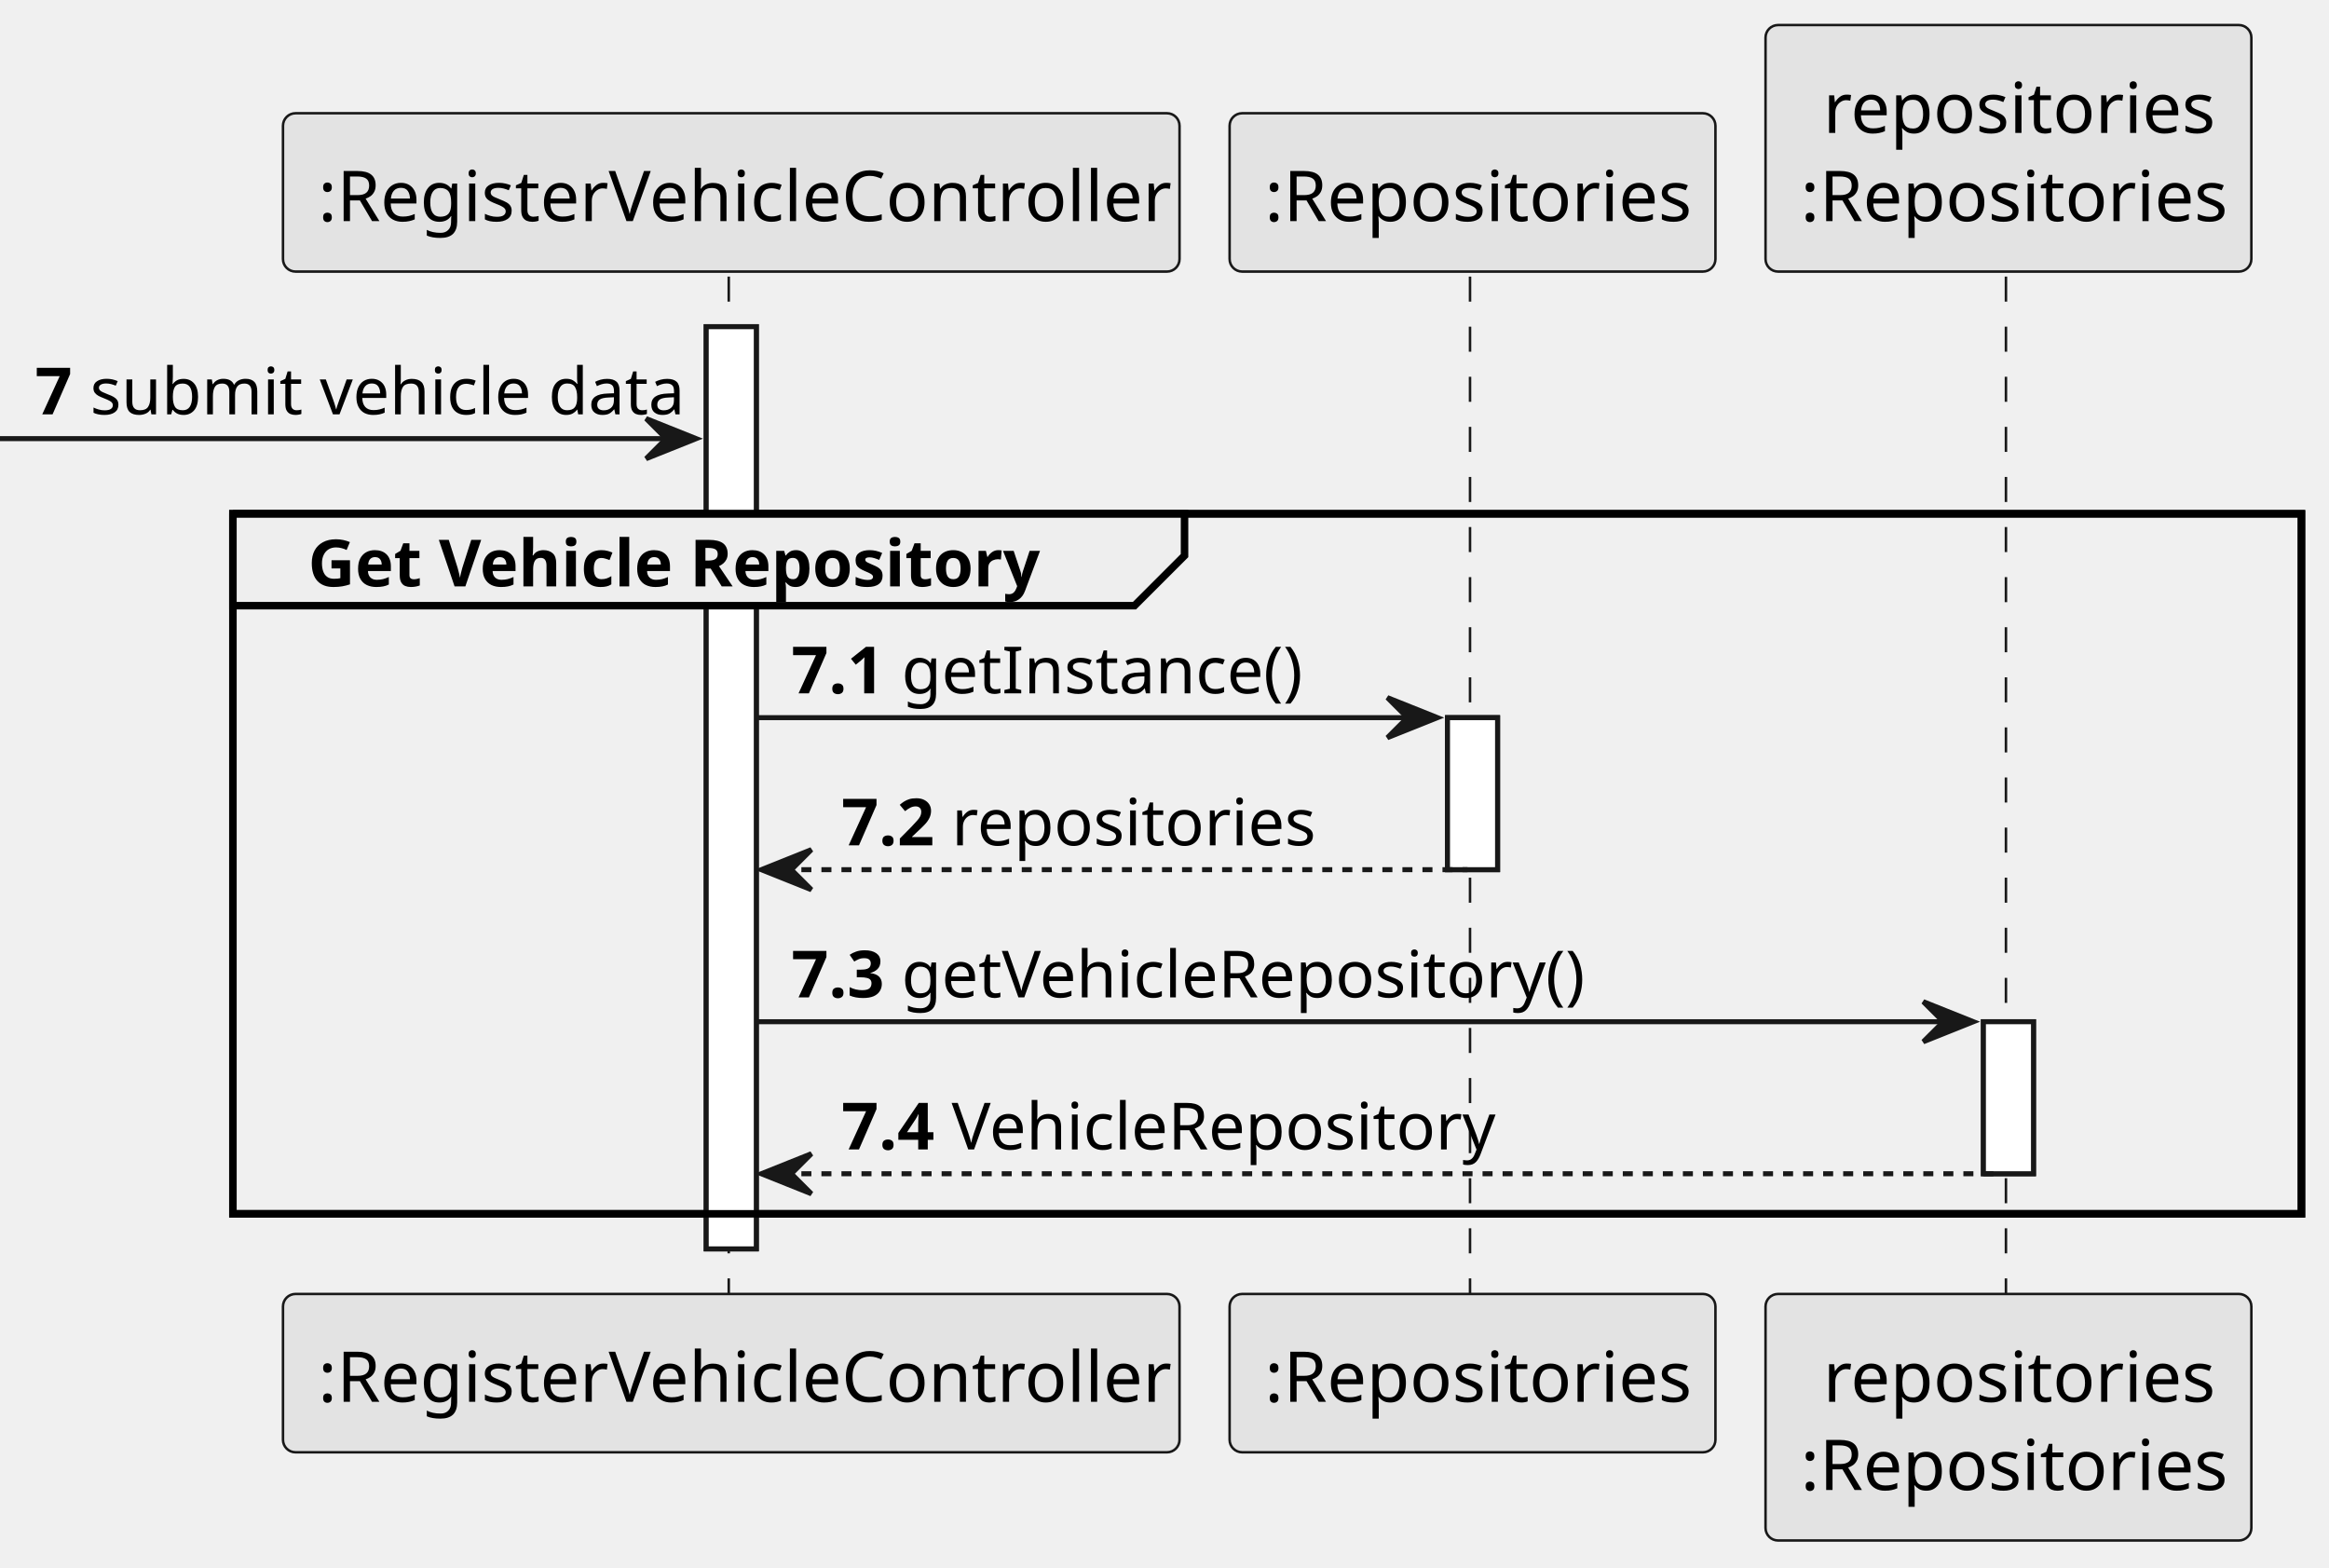
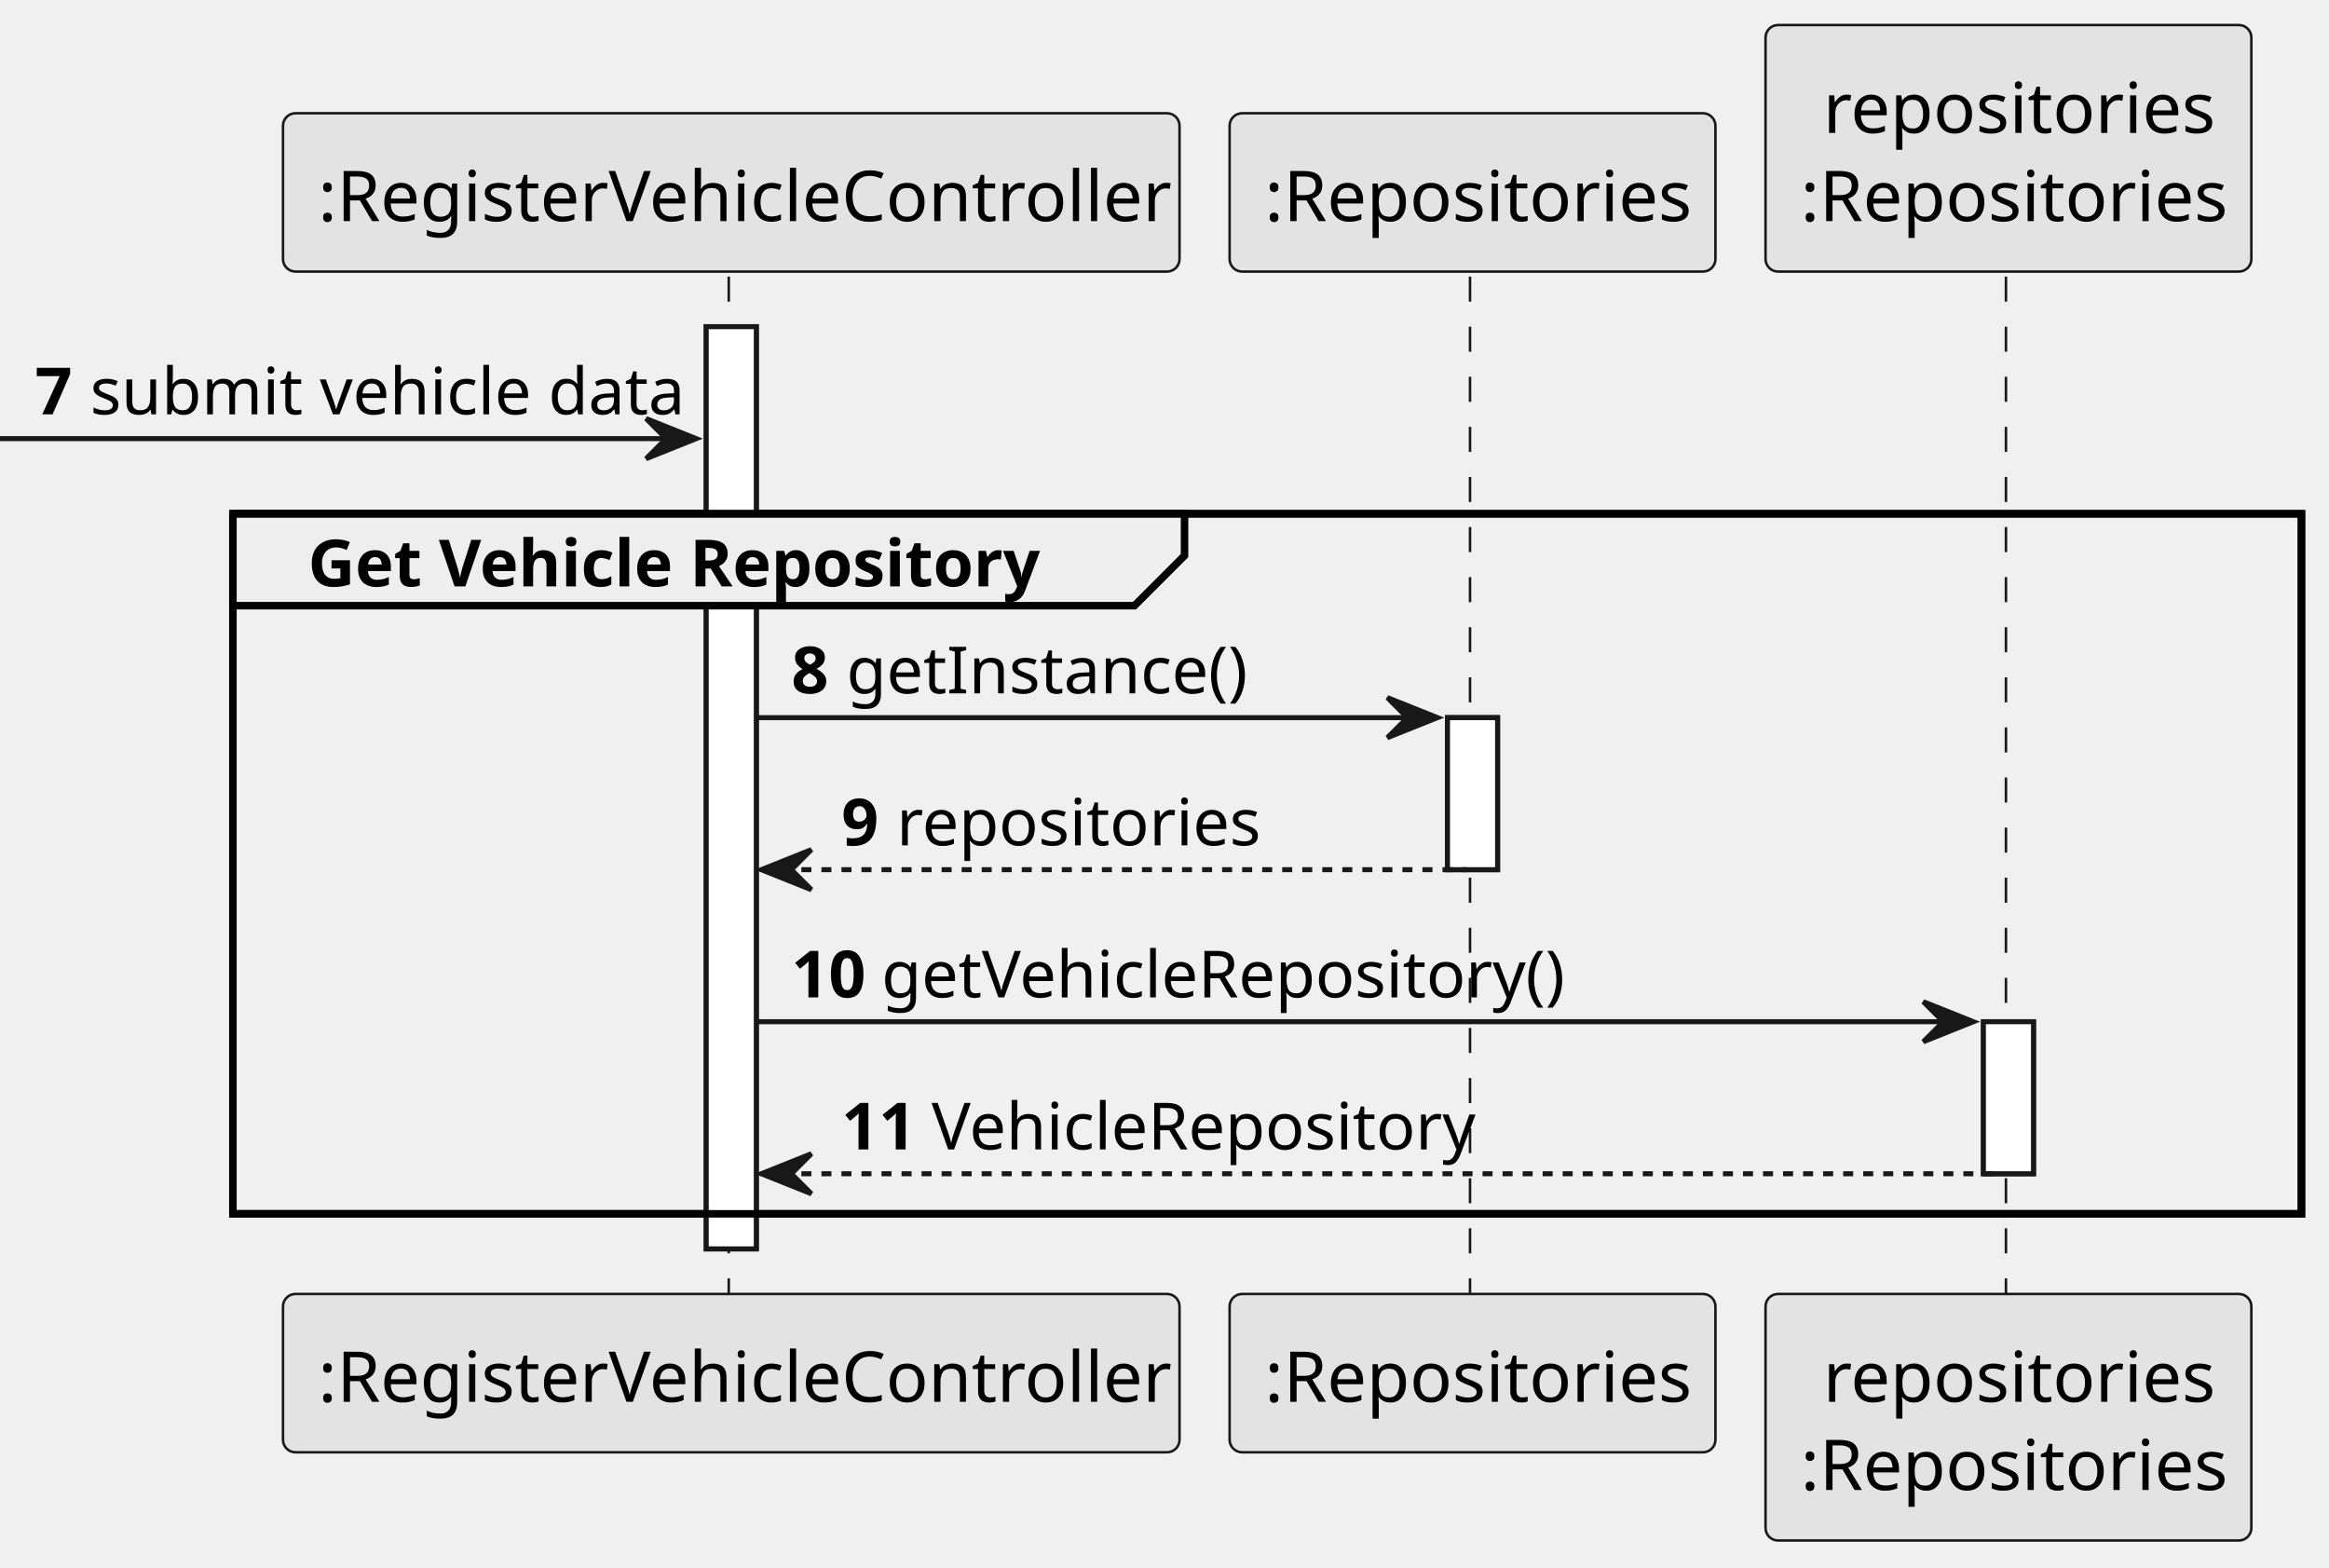
<svg xmlns="http://www.w3.org/2000/svg" contentStyleType="text/css" height="313px" preserveAspectRatio="none" style="width:465px;height:313px;background:#FFFFFF;" version="1.1" viewBox="0 0 465 313" width="465px" zoomAndPan="magnify">
  <defs />
  <g>
    <rect fill="#FFFFFF" height="184.109" style="stroke:#181818;stroke-width:1.0;" width="10" x="141" y="65.219" />
    <rect fill="#FFFFFF" height="30.352" style="stroke:#181818;stroke-width:1.0;" width="10" x="289" y="143.273" />
    <rect fill="#FFFFFF" height="30.352" style="stroke:#181818;stroke-width:1.0;" width="10" x="396" y="203.977" />
    <rect fill="none" height="139.758" style="stroke:#000000;stroke-width:1.5;" width="413" x="46.5" y="102.57" />
    <line style="stroke:#181818;stroke-width:0.5;stroke-dasharray:5.0,5.0;" x1="145.5" x2="145.5" y1="55.219" y2="259.328" />
    <line style="stroke:#181818;stroke-width:0.5;stroke-dasharray:5.0,5.0;" x1="293.5" x2="293.5" y1="55.219" y2="259.328" />
    <line style="stroke:#181818;stroke-width:0.5;stroke-dasharray:5.0,5.0;" x1="400.5" x2="400.5" y1="55.219" y2="259.328" />
    <rect fill="#E3E3E3" height="31.609" rx="2.5" ry="2.5" style="stroke:#181818;stroke-width:0.5;" width="179" x="56.5" y="22.609" />
    <text fill="#000000" font-family="sans-serif" font-size="14" lengthAdjust="spacing" textLength="165" x="63.5" y="44.143">:RegisterVehicleController</text>
    <rect fill="#E3E3E3" height="31.609" rx="2.5" ry="2.5" style="stroke:#181818;stroke-width:0.5;" width="179" x="56.5" y="258.328" />
    <text fill="#000000" font-family="sans-serif" font-size="14" lengthAdjust="spacing" textLength="165" x="63.5" y="279.861">:RegisterVehicleController</text>
    <rect fill="#E3E3E3" height="31.609" rx="2.5" ry="2.5" style="stroke:#181818;stroke-width:0.5;" width="97" x="245.5" y="22.609" />
    <text fill="#000000" font-family="sans-serif" font-size="14" lengthAdjust="spacing" textLength="83" x="252.5" y="44.143">:Repositories</text>
    <rect fill="#E3E3E3" height="31.609" rx="2.5" ry="2.5" style="stroke:#181818;stroke-width:0.5;" width="97" x="245.5" y="258.328" />
    <text fill="#000000" font-family="sans-serif" font-size="14" lengthAdjust="spacing" textLength="83" x="252.5" y="279.861">:Repositories</text>
    <rect fill="#E3E3E3" height="49.219" rx="2.5" ry="2.5" style="stroke:#181818;stroke-width:0.5;" width="97" x="352.5" y="5" />
    <text fill="#000000" font-family="sans-serif" font-size="14" lengthAdjust="spacing" textLength="74" x="364" y="26.533">repositories</text>
    <text fill="#000000" font-family="sans-serif" font-size="14" lengthAdjust="spacing" textLength="83" x="359.5" y="44.143">:Repositories</text>
    <rect fill="#E3E3E3" height="49.219" rx="2.5" ry="2.5" style="stroke:#181818;stroke-width:0.5;" width="97" x="352.5" y="258.328" />
    <text fill="#000000" font-family="sans-serif" font-size="14" lengthAdjust="spacing" textLength="74" x="364" y="279.861">repositories</text>
    <text fill="#000000" font-family="sans-serif" font-size="14" lengthAdjust="spacing" textLength="83" x="359.5" y="297.471">:Repositories</text>
    <rect fill="#FFFFFF" height="184.109" style="stroke:#181818;stroke-width:1.0;" width="10" x="141" y="65.219" />
    <rect fill="#FFFFFF" height="30.352" style="stroke:#181818;stroke-width:1.0;" width="10" x="289" y="143.273" />
    <rect fill="#FFFFFF" height="30.352" style="stroke:#181818;stroke-width:1.0;" width="10" x="396" y="203.977" />
    <polygon fill="#181818" points="129,83.57,139,87.57,129,91.57,133,87.57" style="stroke:#181818;stroke-width:1.0;" />
    <line style="stroke:#181818;stroke-width:1.0;" x1="0" x2="135" y1="87.57" y2="87.57" />
    <text fill="#000000" font-family="sans-serif" font-size="13" font-weight="bold" lengthAdjust="spacing" textLength="7" x="7" y="82.714">7</text>
    <text fill="#000000" font-family="sans-serif" font-size="13" lengthAdjust="spacing" textLength="111" x="18" y="82.714">submit vehicle data</text>
    <path d="M46.5,102.57 L236.5,102.57 L236.5,110.922 L226.5,120.922 L46.5,120.922 L46.5,102.57 " fill="#EEEEEE" style="stroke:#000000;stroke-width:1.5;" />
    <rect fill="none" height="139.758" style="stroke:#000000;stroke-width:1.5;" width="413" x="46.5" y="102.57" />
    <text fill="#000000" font-family="sans-serif" font-size="13" font-weight="bold" lengthAdjust="spacing" textLength="145" x="61.5" y="117.065">Get Vehicle Repository</text>
    <polygon fill="#181818" points="277,139.273,287,143.273,277,147.273,281,143.273" style="stroke:#181818;stroke-width:1.0;" />
    <line style="stroke:#181818;stroke-width:1.0;" x1="151" x2="283" y1="143.273" y2="143.273" />
-     <text fill="#000000" font-family="sans-serif" font-size="13" font-weight="bold" lengthAdjust="spacing" textLength="18" x="158" y="138.417">7.1</text>
-     <text fill="#000000" font-family="sans-serif" font-size="13" lengthAdjust="spacing" textLength="75" x="180" y="138.417">getInstance()</text>
+     <text fill="#000000" font-family="sans-serif" font-size="13" font-weight="bold" lengthAdjust="spacing" textLength="7" x="158" y="138.417">8</text>
+     <text fill="#000000" font-family="sans-serif" font-size="13" lengthAdjust="spacing" textLength="75" x="169" y="138.417">getInstance()</text>
    <polygon fill="#181818" points="162,169.625,152,173.625,162,177.625,158,173.625" style="stroke:#181818;stroke-width:1.0;" />
    <line style="stroke:#181818;stroke-width:1.0;stroke-dasharray:2.0,2.0;" x1="156" x2="293" y1="173.625" y2="173.625" />
-     <text fill="#000000" font-family="sans-serif" font-size="13" font-weight="bold" lengthAdjust="spacing" textLength="18" x="168" y="168.769">7.2</text>
-     <text fill="#000000" font-family="sans-serif" font-size="13" lengthAdjust="spacing" textLength="67" x="190" y="168.769">repositories</text>
+     <text fill="#000000" font-family="sans-serif" font-size="13" font-weight="bold" lengthAdjust="spacing" textLength="7" x="168" y="168.769">9</text>
+     <text fill="#000000" font-family="sans-serif" font-size="13" lengthAdjust="spacing" textLength="67" x="179" y="168.769">repositories</text>
    <polygon fill="#181818" points="384,199.977,394,203.977,384,207.977,388,203.977" style="stroke:#181818;stroke-width:1.0;" />
    <line style="stroke:#181818;stroke-width:1.0;" x1="151" x2="390" y1="203.977" y2="203.977" />
-     <text fill="#000000" font-family="sans-serif" font-size="13" font-weight="bold" lengthAdjust="spacing" textLength="18" x="158" y="199.12">7.3</text>
-     <text fill="#000000" font-family="sans-serif" font-size="13" lengthAdjust="spacing" textLength="131" x="180" y="199.12">getVehicleRepository()</text>
+     <text fill="#000000" font-family="sans-serif" font-size="13" font-weight="bold" lengthAdjust="spacing" textLength="14" x="158" y="199.12">10</text>
+     <text fill="#000000" font-family="sans-serif" font-size="13" lengthAdjust="spacing" textLength="131" x="176" y="199.12">getVehicleRepository()</text>
    <polygon fill="#181818" points="162,230.328,152,234.328,162,238.328,158,234.328" style="stroke:#181818;stroke-width:1.0;" />
    <line style="stroke:#181818;stroke-width:1.0;stroke-dasharray:2.0,2.0;" x1="156" x2="400" y1="234.328" y2="234.328" />
-     <text fill="#000000" font-family="sans-serif" font-size="13" font-weight="bold" lengthAdjust="spacing" textLength="18" x="168" y="229.472">7.4</text>
-     <text fill="#000000" font-family="sans-serif" font-size="13" lengthAdjust="spacing" textLength="105" x="190" y="229.472">VehicleRepository</text>
+     <text fill="#000000" font-family="sans-serif" font-size="13" font-weight="bold" lengthAdjust="spacing" textLength="14" x="168" y="229.472">11</text>
+     <text fill="#000000" font-family="sans-serif" font-size="13" lengthAdjust="spacing" textLength="105" x="186" y="229.472">VehicleRepository</text>
  </g>
</svg>
